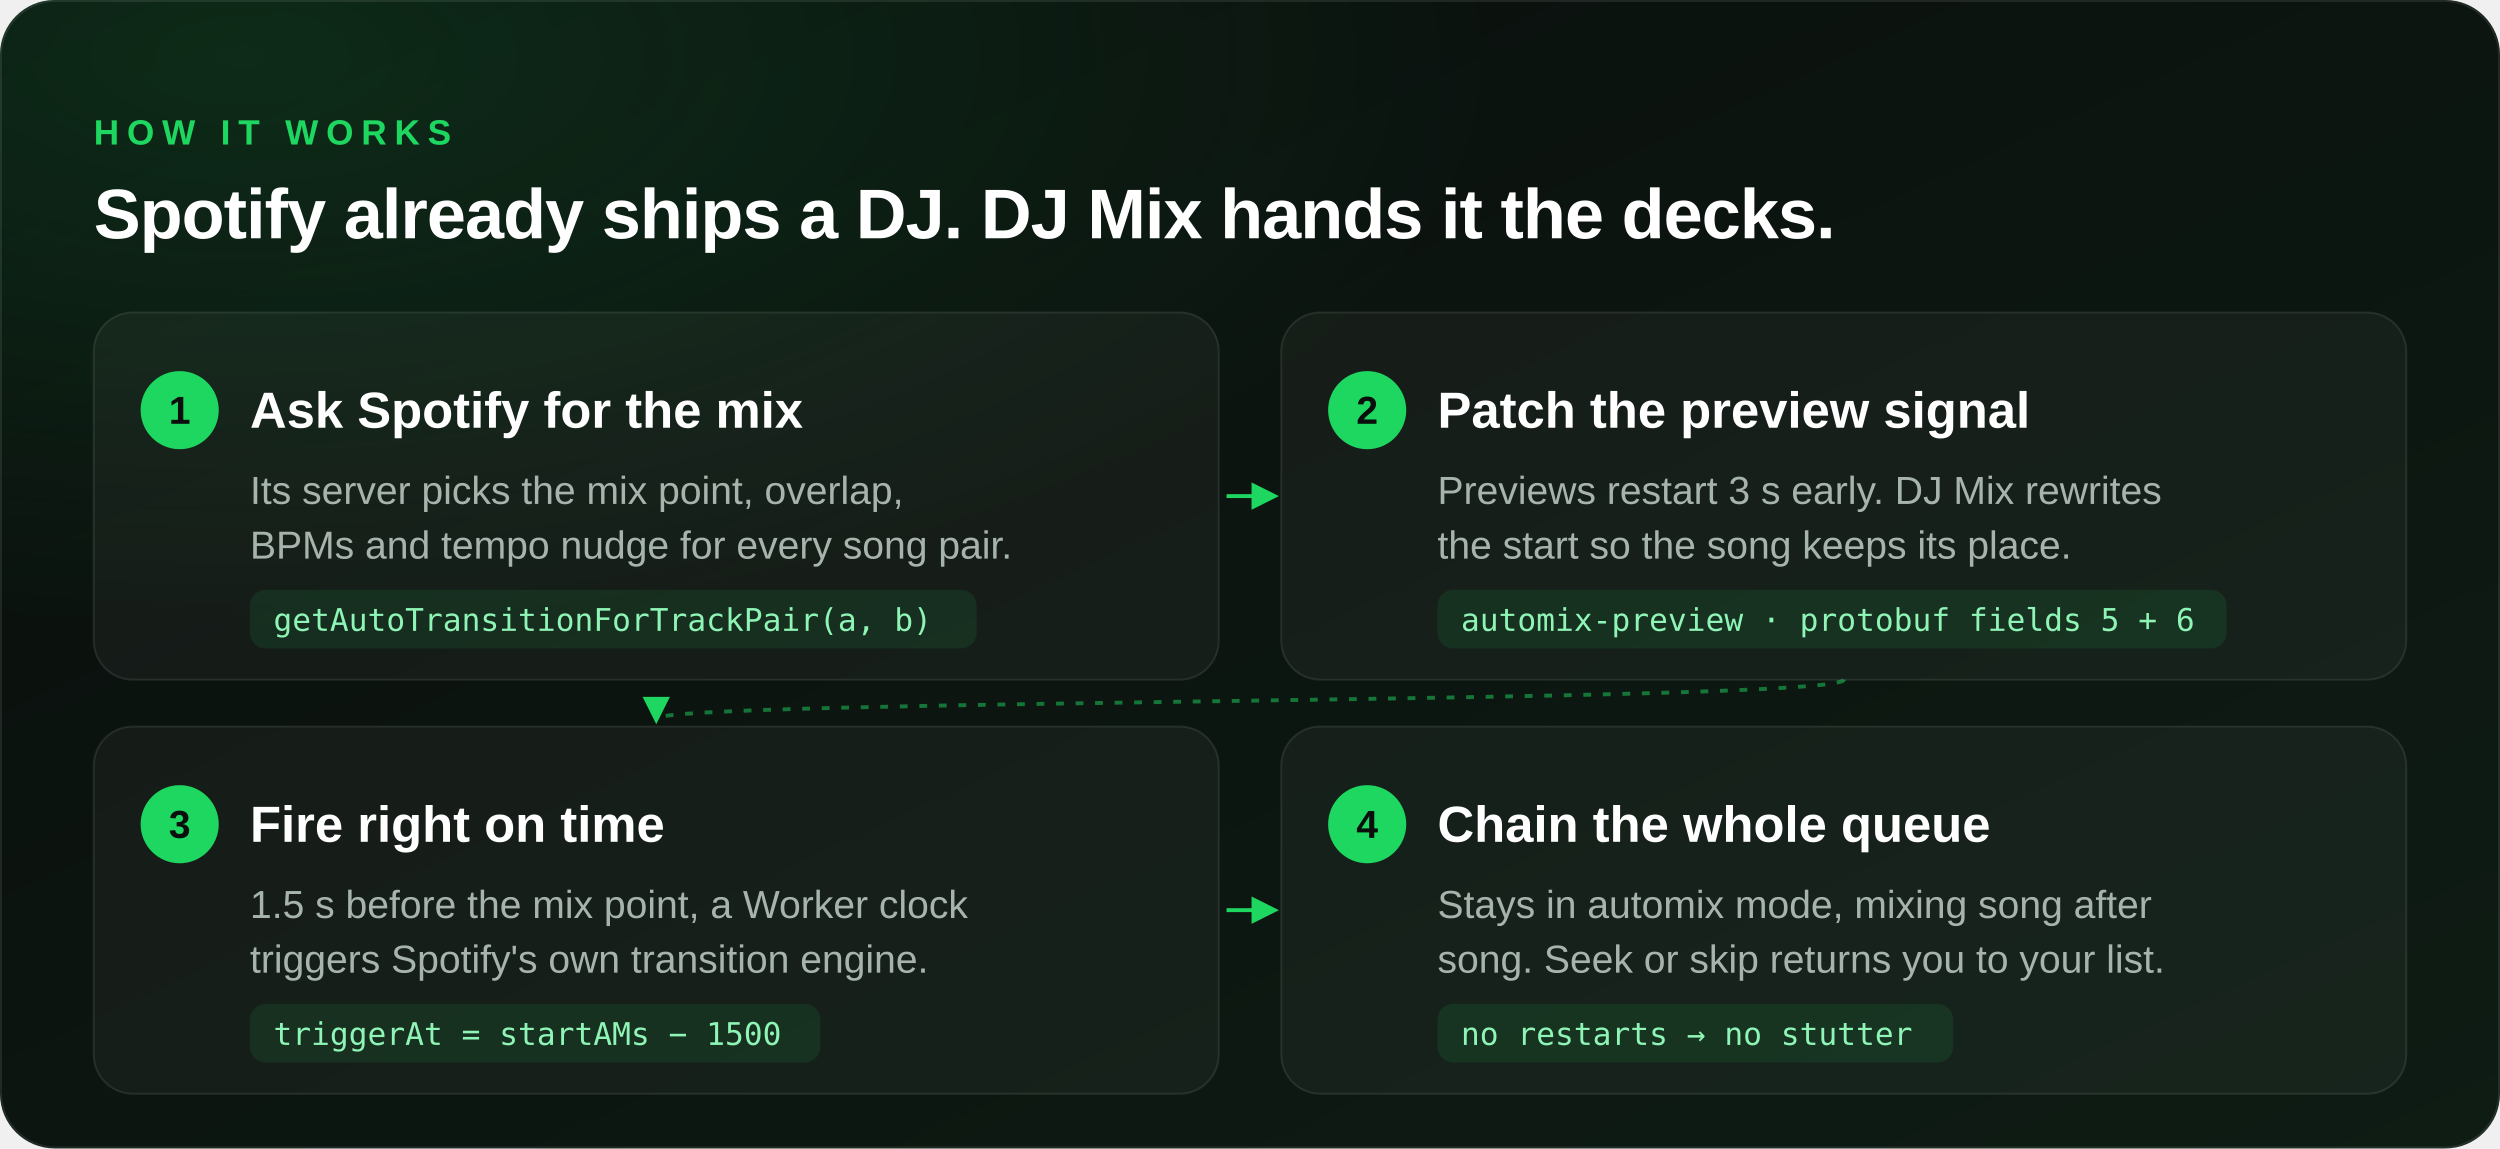
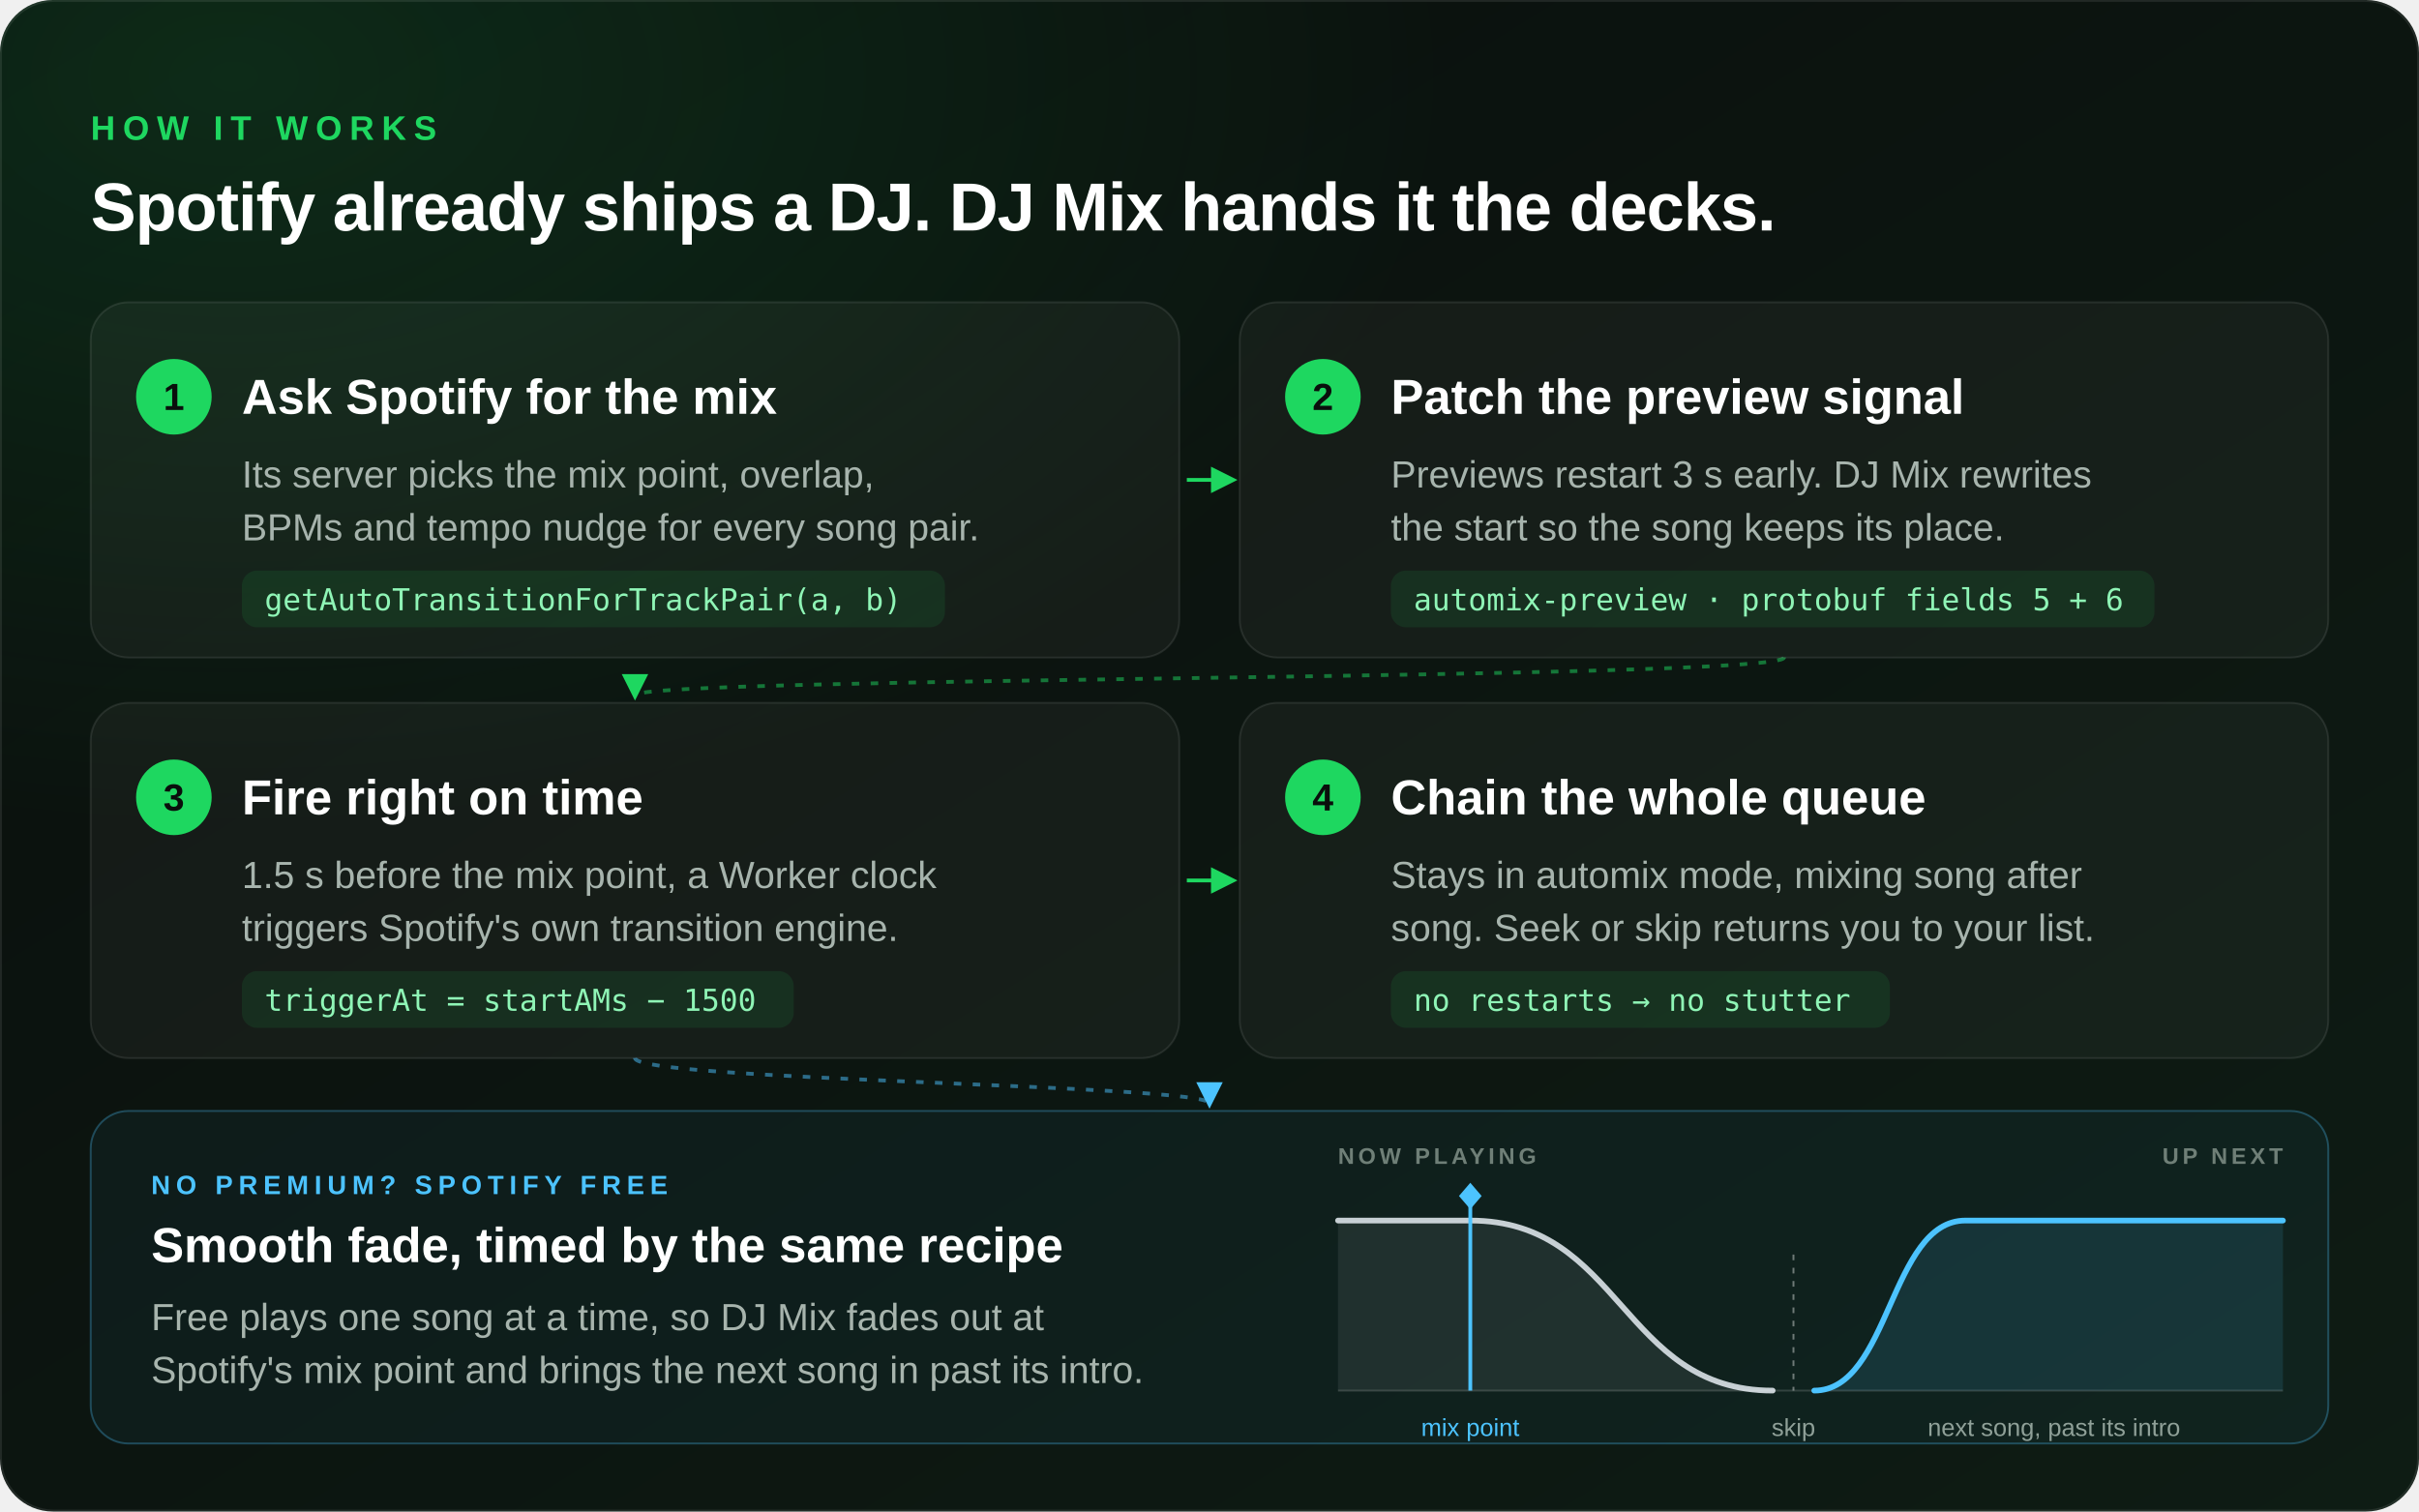
- <svg xmlns="http://www.w3.org/2000/svg" width="1280" height="588" viewBox="0 0 1280 588" role="img" aria-label="How DJ Mix works: 1 ask Spotify for the mix, 2 patch the preview signal, 3 fire on the beat, 4 chain the whole queue">
+ <svg xmlns="http://www.w3.org/2000/svg" width="1280" height="800" viewBox="0 0 1280 800" role="img" aria-label="How DJ Mix works: 1 ask Spotify for the mix, 2 patch the preview signal, 3 fire on the beat, 4 chain the whole queue; on Spotify Free, a smooth fade timed by the same recipe">
  <defs>
    <linearGradient id="bg" x1="0" y1="0" x2="1" y2="1">
      <stop offset="0" stop-color="#0a0e0c" />
      <stop offset="1" stop-color="#0e1c14" />
    </linearGradient>
    <radialGradient id="glow" cx="0.1" cy="0.05" r="0.5">
      <stop offset="0" stop-color="#1ed760" stop-opacity="0.14" />
      <stop offset="1" stop-color="#1ed760" stop-opacity="0" />
    </radialGradient>
    <clipPath id="card">
-       <rect width="1280" height="588" rx="28" />
+       <rect width="1280" height="800" rx="28" />
    </clipPath>
    <marker id="arrow" viewBox="0 0 10 10" refX="8" refY="5" markerWidth="7" markerHeight="7" orient="auto">
      <path d="M0 0 L10 5 L0 10 z" fill="#1ed760" />
    </marker>
+     <marker id="arrowb" viewBox="0 0 10 10" refX="8" refY="5" markerWidth="7" markerHeight="7" orient="auto">
+       <path d="M0 0 L10 5 L0 10 z" fill="#4cc3ff" />
+     </marker>
  </defs>
  <g clip-path="url(#card)">
-     <rect width="1280" height="588" fill="url(#bg)" />
-     <rect width="1280" height="588" fill="url(#glow)" />
+     <rect width="1280" height="800" fill="url(#bg)" />
+     <rect width="1280" height="800" fill="url(#glow)" />
  </g>
-   <rect x="0.5" y="0.5" width="1279" height="587" rx="28" fill="none" stroke="#ffffff" stroke-opacity="0.09" />
+   <rect x="0.5" y="0.5" width="1279" height="799" rx="28" fill="none" stroke="#ffffff" stroke-opacity="0.09" />
  <g font-family="'Segoe UI', -apple-system, BlinkMacSystemFont, 'Helvetica Neue', Arial, sans-serif">
    <text x="48" y="74" font-size="18" font-weight="700" letter-spacing="4" fill="#1ed760">HOW IT WORKS</text>
    <text x="48" y="122" font-size="36" font-weight="800" letter-spacing="-0.5" fill="#ffffff">Spotify already ships a DJ. DJ Mix hands it the decks.</text>
    <line x1="628" y1="254" x2="652" y2="254" stroke="#1ed760" stroke-width="2" marker-end="url(#arrow)" />
    <line x1="628" y1="466" x2="652" y2="466" stroke="#1ed760" stroke-width="2" marker-end="url(#arrow)" />
    <path d="M944 348 C944 360 336 358 336 368" fill="none" stroke="#1ed760" stroke-opacity="0.5" stroke-width="2" stroke-dasharray="4 6" marker-end="url(#arrow)" />
    <g transform="translate(48 160)">
      <rect width="576" height="188" rx="20" fill="#ffffff" fill-opacity="0.04" stroke="#ffffff" stroke-opacity="0.09" />
      <circle cx="44" cy="50" r="20" fill="#1ed760" />
      <text x="44" y="57" font-size="20" font-weight="800" fill="#0a0e0c" text-anchor="middle">1</text>
      <text x="80" y="59" font-size="26" font-weight="700" fill="#ffffff">Ask Spotify for the mix</text>
      <text x="80" y="98" font-size="20" fill="#a7b4ad">Its server picks the mix point, overlap,</text>
      <text x="80" y="126" font-size="20" fill="#a7b4ad">BPMs and tempo nudge for every song pair.</text>
      <rect x="80" y="142" width="372" height="30" rx="8" fill="#1ed760" fill-opacity="0.1" />
      <text x="92" y="163" font-family="SFMono-Regular, Consolas, Menlo, monospace" font-size="16" fill="#8ff5b6">getAutoTransitionForTrackPair(a, b)</text>
    </g>
    <g transform="translate(656 160)">
      <rect width="576" height="188" rx="20" fill="#ffffff" fill-opacity="0.04" stroke="#ffffff" stroke-opacity="0.09" />
      <circle cx="44" cy="50" r="20" fill="#1ed760" />
      <text x="44" y="57" font-size="20" font-weight="800" fill="#0a0e0c" text-anchor="middle">2</text>
      <text x="80" y="59" font-size="26" font-weight="700" fill="#ffffff">Patch the preview signal</text>
      <text x="80" y="98" font-size="20" fill="#a7b4ad">Previews restart 3 s early. DJ Mix rewrites</text>
      <text x="80" y="126" font-size="20" fill="#a7b4ad">the start so the song keeps its place.</text>
      <rect x="80" y="142" width="404" height="30" rx="8" fill="#1ed760" fill-opacity="0.1" />
      <text x="92" y="163" font-family="SFMono-Regular, Consolas, Menlo, monospace" font-size="16" fill="#8ff5b6">automix-preview · protobuf fields 5 + 6</text>
    </g>
    <g transform="translate(48 372)">
      <rect width="576" height="188" rx="20" fill="#ffffff" fill-opacity="0.04" stroke="#ffffff" stroke-opacity="0.09" />
      <circle cx="44" cy="50" r="20" fill="#1ed760" />
      <text x="44" y="57" font-size="20" font-weight="800" fill="#0a0e0c" text-anchor="middle">3</text>
      <text x="80" y="59" font-size="26" font-weight="700" fill="#ffffff">Fire right on time</text>
      <text x="80" y="98" font-size="20" fill="#a7b4ad">1.5 s before the mix point, a Worker clock</text>
      <text x="80" y="126" font-size="20" fill="#a7b4ad">triggers Spotify's own transition engine.</text>
      <rect x="80" y="142" width="292" height="30" rx="8" fill="#1ed760" fill-opacity="0.1" />
      <text x="92" y="163" font-family="SFMono-Regular, Consolas, Menlo, monospace" font-size="16" fill="#8ff5b6">triggerAt = startAMs − 1500</text>
    </g>
    <g transform="translate(656 372)">
      <rect width="576" height="188" rx="20" fill="#ffffff" fill-opacity="0.04" stroke="#ffffff" stroke-opacity="0.09" />
      <circle cx="44" cy="50" r="20" fill="#1ed760" />
      <text x="44" y="57" font-size="20" font-weight="800" fill="#0a0e0c" text-anchor="middle">4</text>
      <text x="80" y="59" font-size="26" font-weight="700" fill="#ffffff">Chain the whole queue</text>
      <text x="80" y="98" font-size="20" fill="#a7b4ad">Stays in automix mode, mixing song after</text>
      <text x="80" y="126" font-size="20" fill="#a7b4ad">song. Seek or skip returns you to your list.</text>
      <rect x="80" y="142" width="264" height="30" rx="8" fill="#1ed760" fill-opacity="0.1" />
      <text x="92" y="163" font-family="SFMono-Regular, Consolas, Menlo, monospace" font-size="16" fill="#8ff5b6">no restarts → no stutter</text>
    </g>
+     <path d="M336 560 C336 572 640 574 640 584" fill="none" stroke="#4cc3ff" stroke-opacity="0.5" stroke-width="2" stroke-dasharray="4 6" marker-end="url(#arrowb)" />
+     <g transform="translate(48 588)">
+       <rect width="1184" height="176" rx="20" fill="#4cc3ff" fill-opacity="0.05" stroke="#4cc3ff" stroke-opacity="0.3" />
+       <text x="32" y="44" font-size="14" font-weight="700" letter-spacing="3" fill="#4cc3ff">NO PREMIUM? SPOTIFY FREE</text>
+       <text x="32" y="80" font-size="26" font-weight="700" fill="#ffffff">Smooth fade, timed by the same recipe</text>
+       <text x="32" y="116" font-size="20" fill="#a7b4ad">Free plays one song at a time, so DJ Mix fades out at</text>
+       <text x="32" y="144" font-size="20" fill="#a7b4ad">Spotify's mix point and brings the next song in past its intro.</text>
+       <g transform="translate(660 36)">
+         <line x1="0" y1="112" x2="500" y2="112" stroke="#ffffff" stroke-opacity="0.15" />
+         <path d="M0 22 H70 C150 22 150 112 230 112 L0 112 Z" fill="#e6edf3" fill-opacity="0.08" />
+         <path d="M0 22 H70 C150 22 150 112 230 112" fill="none" stroke="#e6edf3" stroke-opacity="0.85" stroke-width="3" stroke-linecap="round" />
+         <path d="M252 112 C292 112 292 22 332 22 H500 L500 112 Z" fill="#4cc3ff" fill-opacity="0.12" />
+         <path d="M252 112 C292 112 292 22 332 22 H500" fill="none" stroke="#4cc3ff" stroke-width="3" stroke-linecap="round" />
+         <line x1="70" y1="10" x2="70" y2="112" stroke="#4cc3ff" stroke-width="2" />
+         <path d="M70 2 l6 7 l-6 7 l-6 -7 z" fill="#4cc3ff" />
+         <line x1="241" y1="40" x2="241" y2="112" stroke="#ffffff" stroke-opacity="0.4" stroke-dasharray="3 4" />
+         <text x="70" y="136" font-size="13" fill="#4cc3ff" text-anchor="middle">mix point</text>
+         <text x="241" y="136" font-size="13" fill="#8fa098" text-anchor="middle">skip</text>
+         <text x="312" y="136" font-size="13" fill="#8fa098" text-anchor="start">next song, past its intro</text>
+         <text x="0" y="-8" font-size="12" font-weight="700" letter-spacing="2" fill="#6f7f77">NOW PLAYING</text>
+         <text x="500" y="-8" font-size="12" font-weight="700" letter-spacing="2" fill="#6f7f77" text-anchor="end">UP NEXT</text>
+       </g>
+     </g>
  </g>
</svg>
